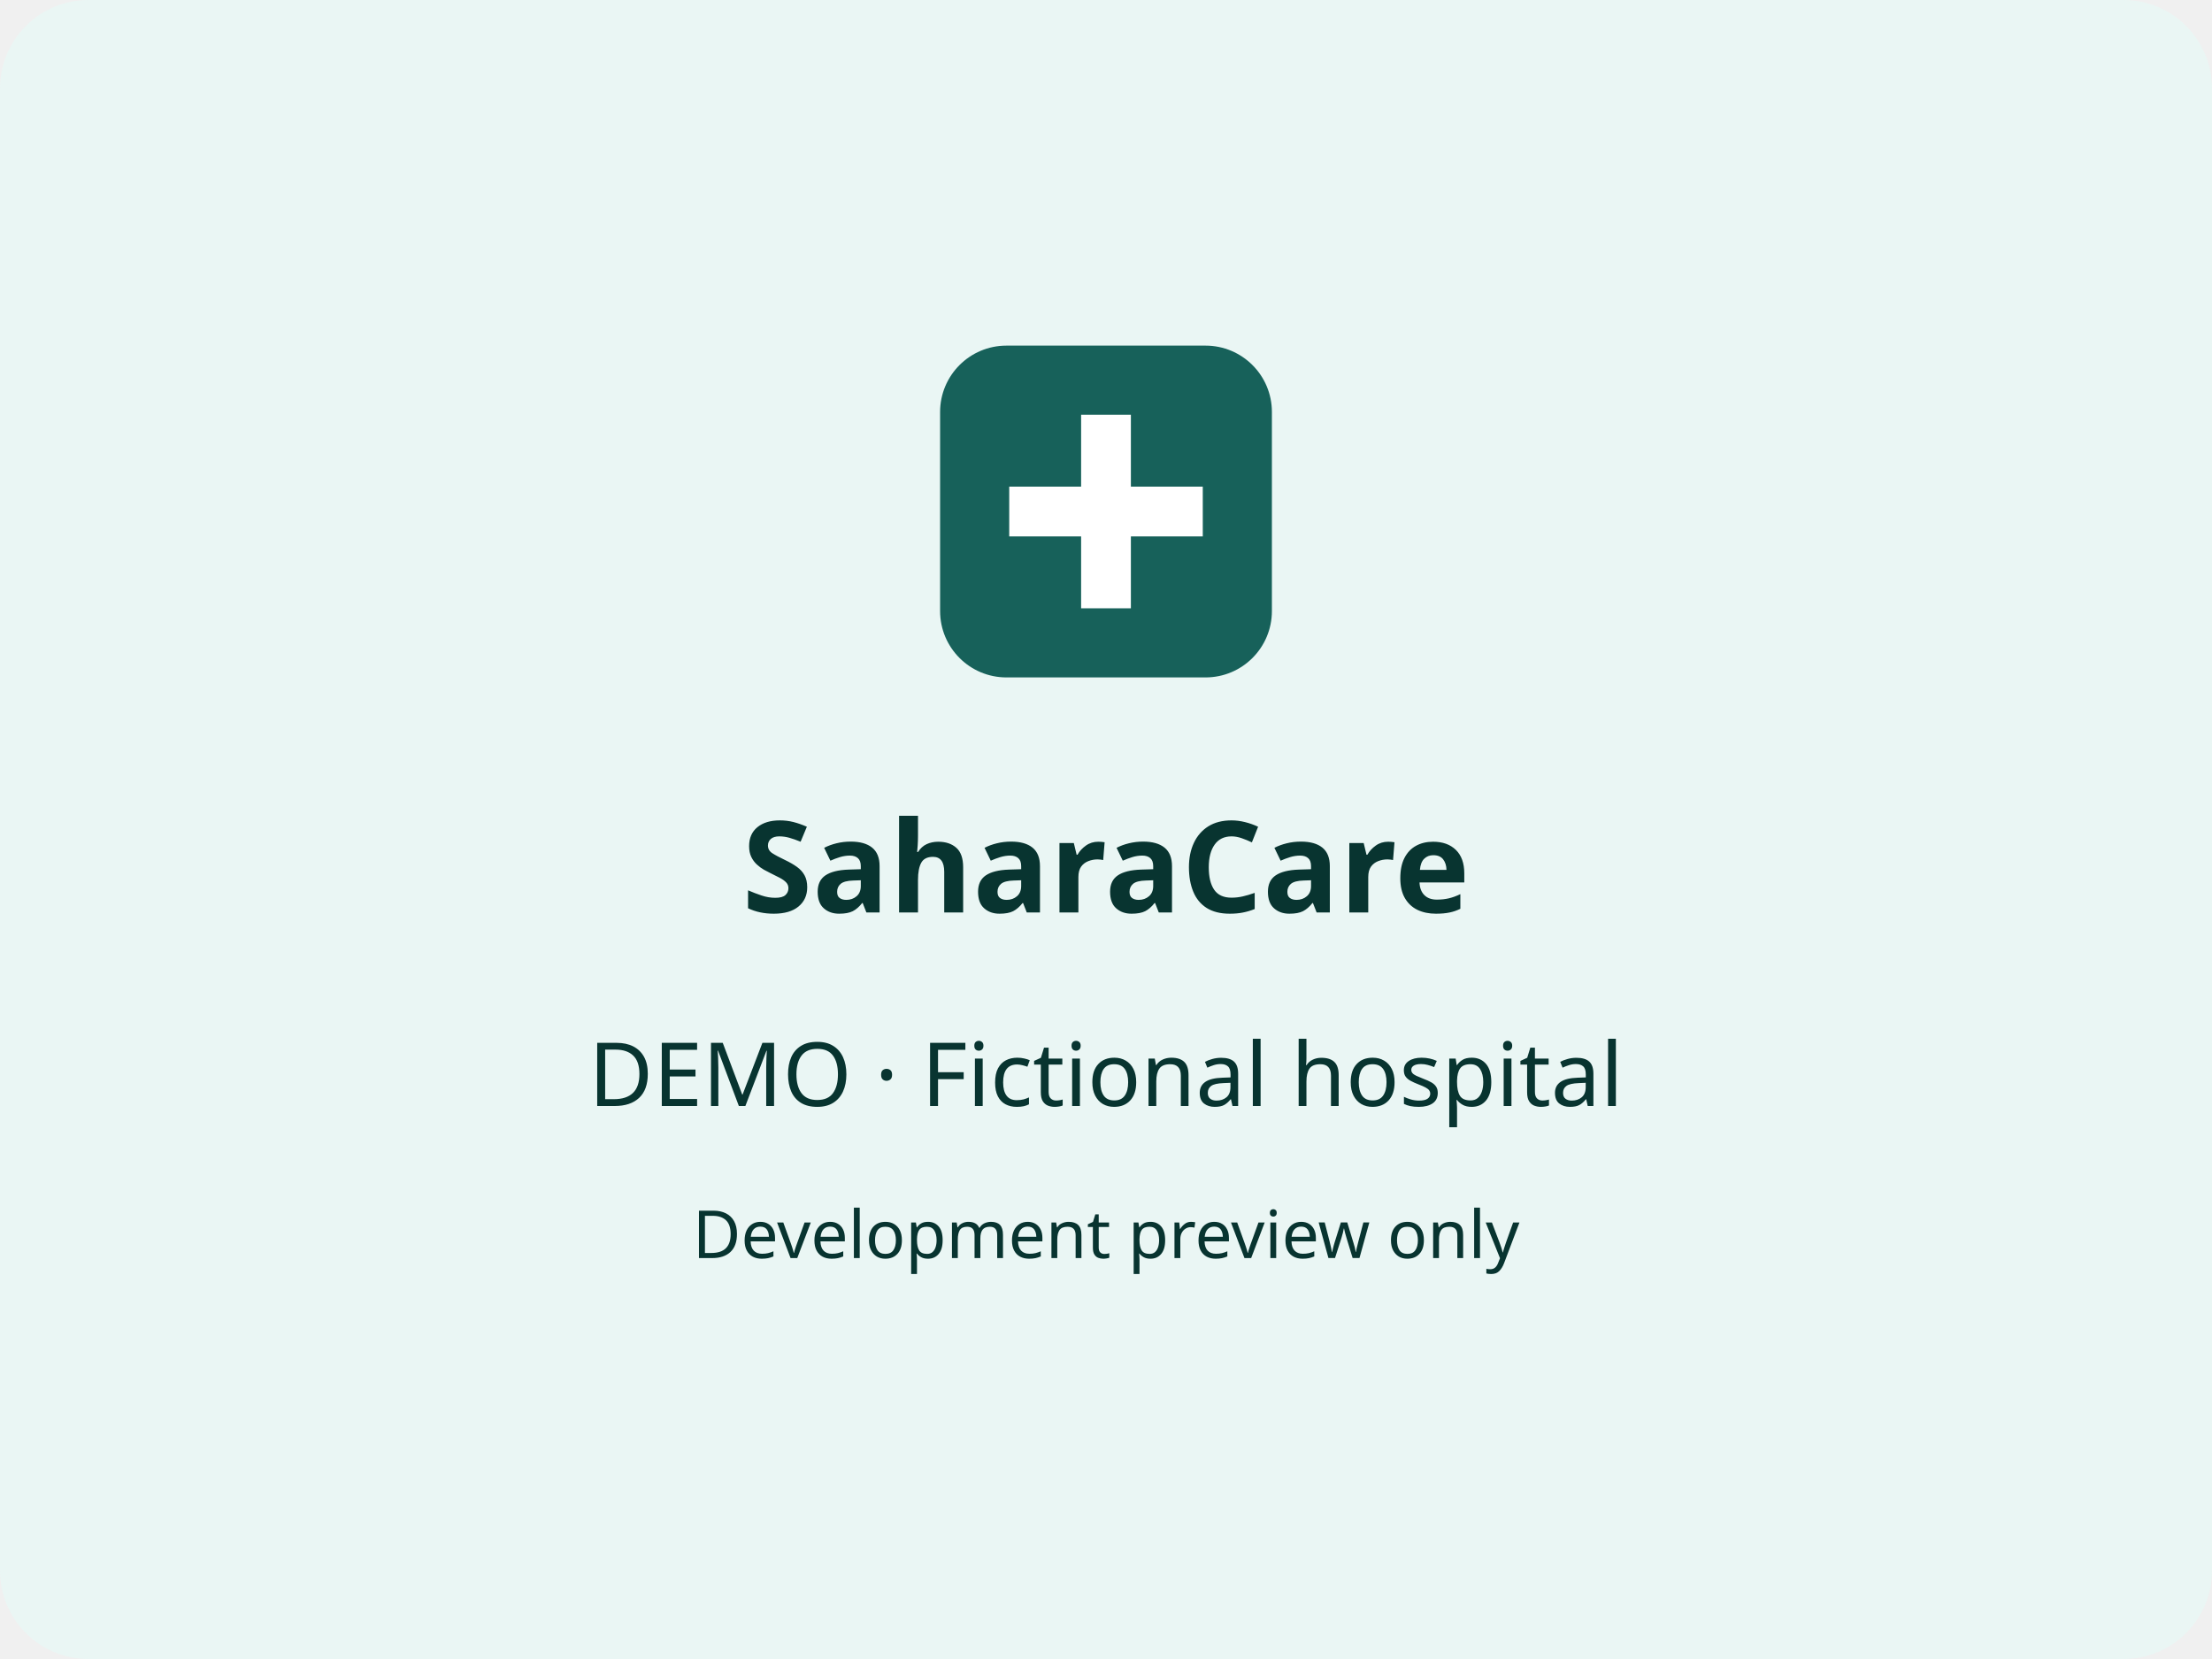
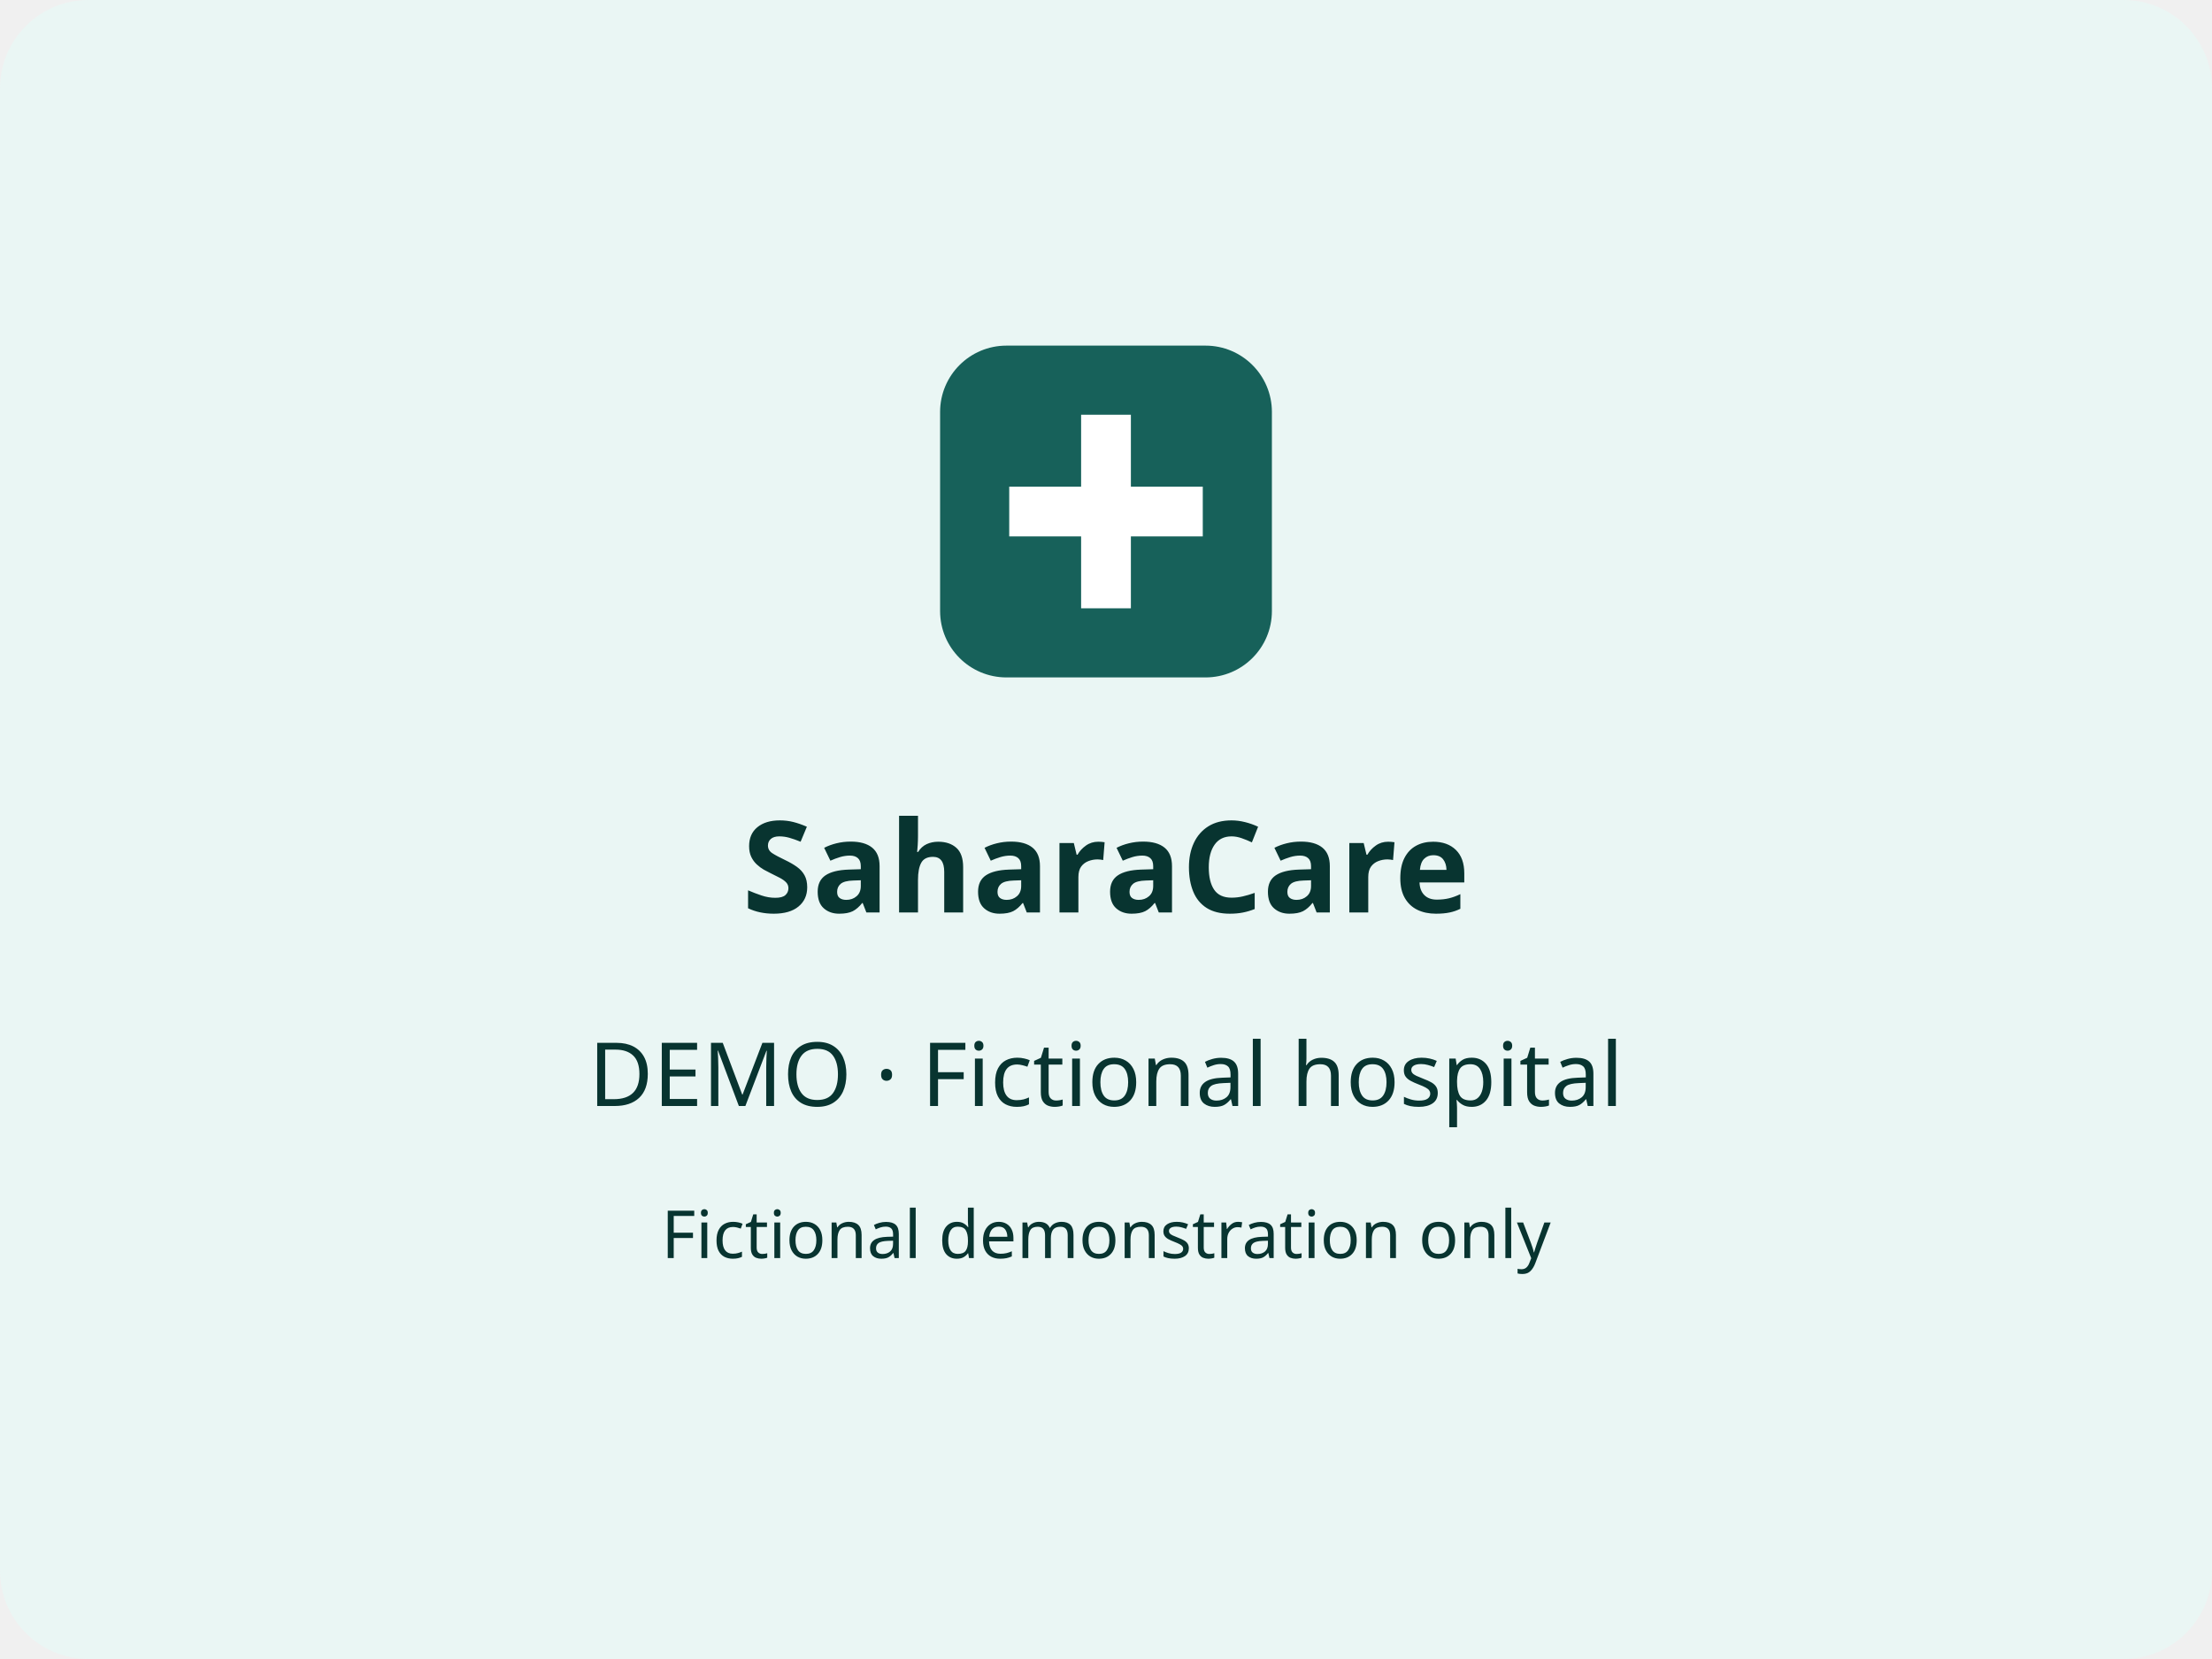
<svg xmlns="http://www.w3.org/2000/svg" viewBox="0 0 800 600">
  <rect width="800" height="600" rx="32" fill="#EAF6F4" />
  <rect x="340" y="125" width="120" height="120" rx="24" fill="#17615A" />
  <path d="M400 150v70m-35-35h70" stroke="white" stroke-width="18" />
  <g fill="#083430" text-anchor="middle" font-family="sans-serif">
    <text x="400" y="330" font-size="46" font-weight="bold">SaharaCare</text>
    <text x="400" y="400" font-size="32">DEMO · Fictional hospital</text>
-     <text x="400" y="455" font-size="24">Development preview only</text>
+     <text x="400" y="455" font-size="24">Fictional demonstration only</text>
  </g>
</svg>
